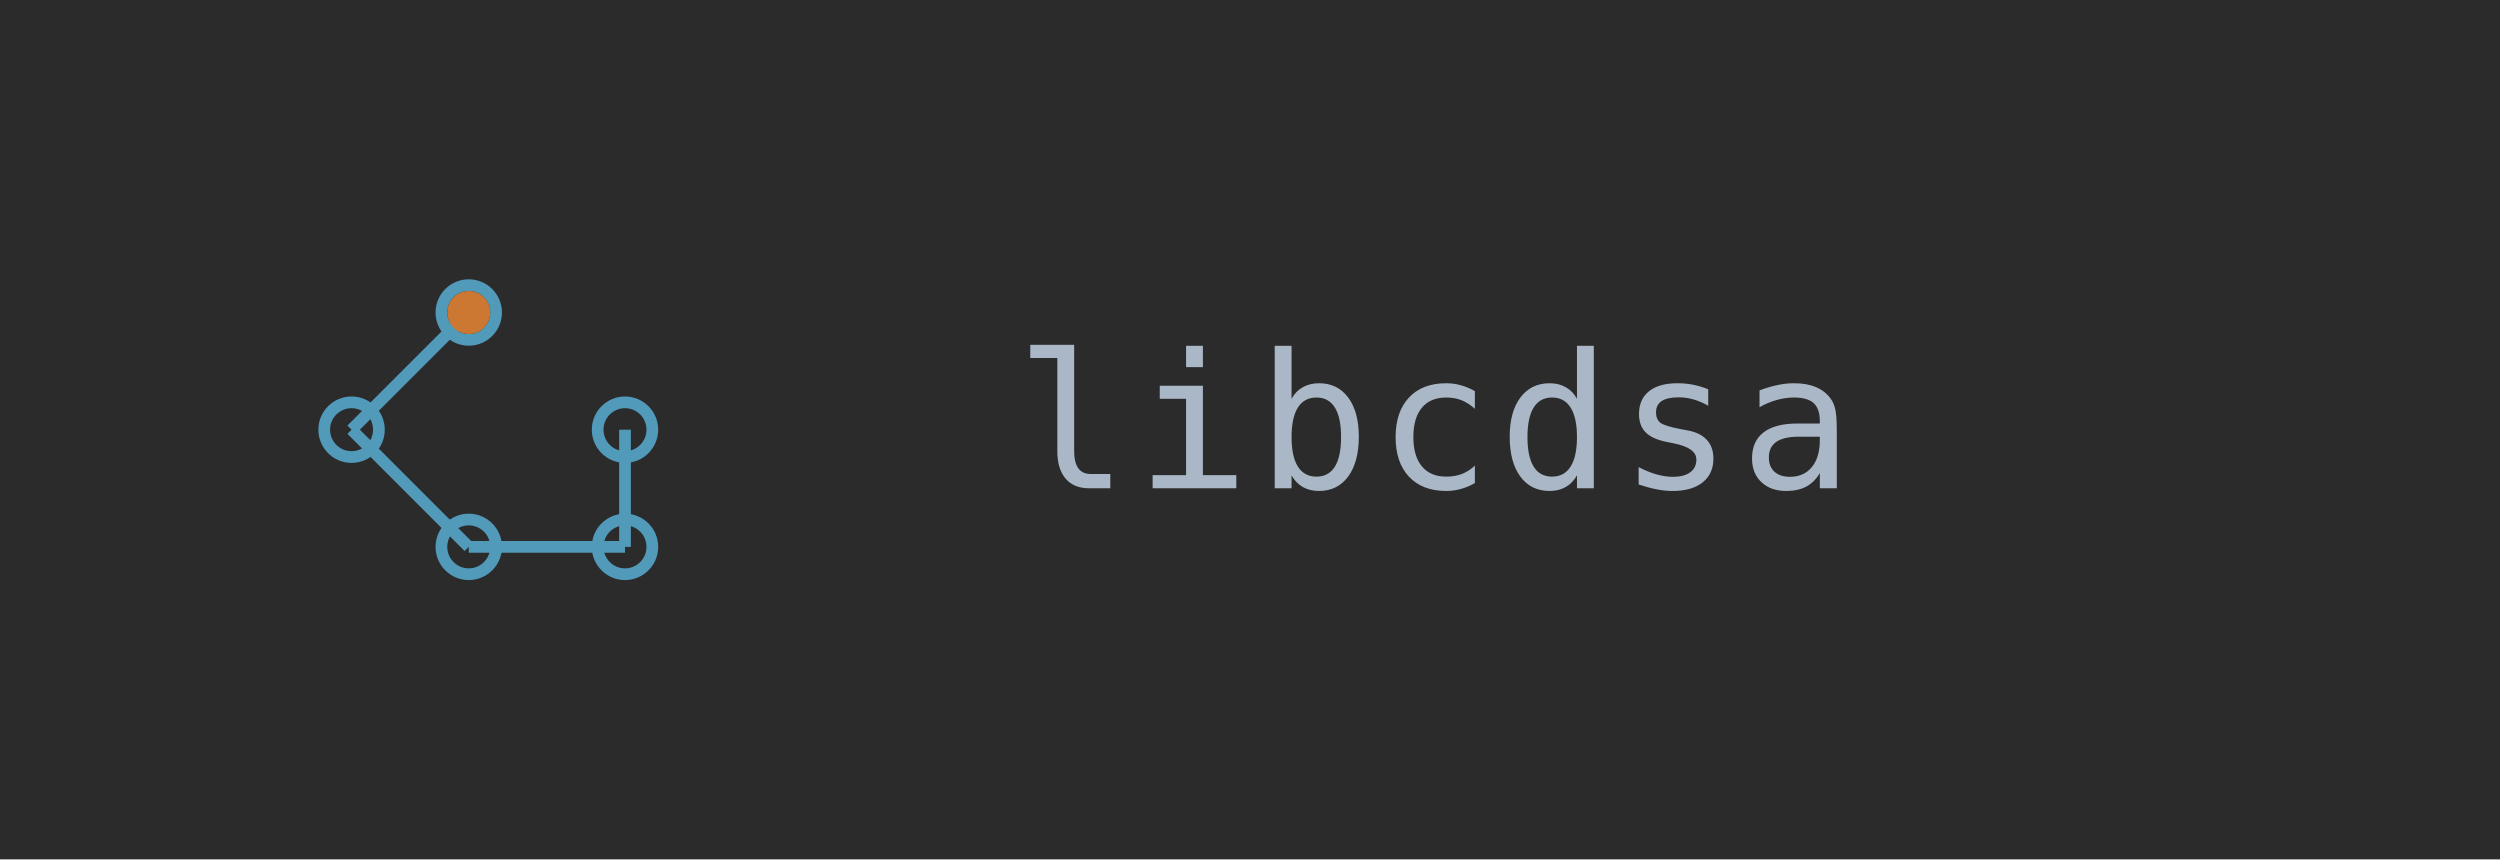
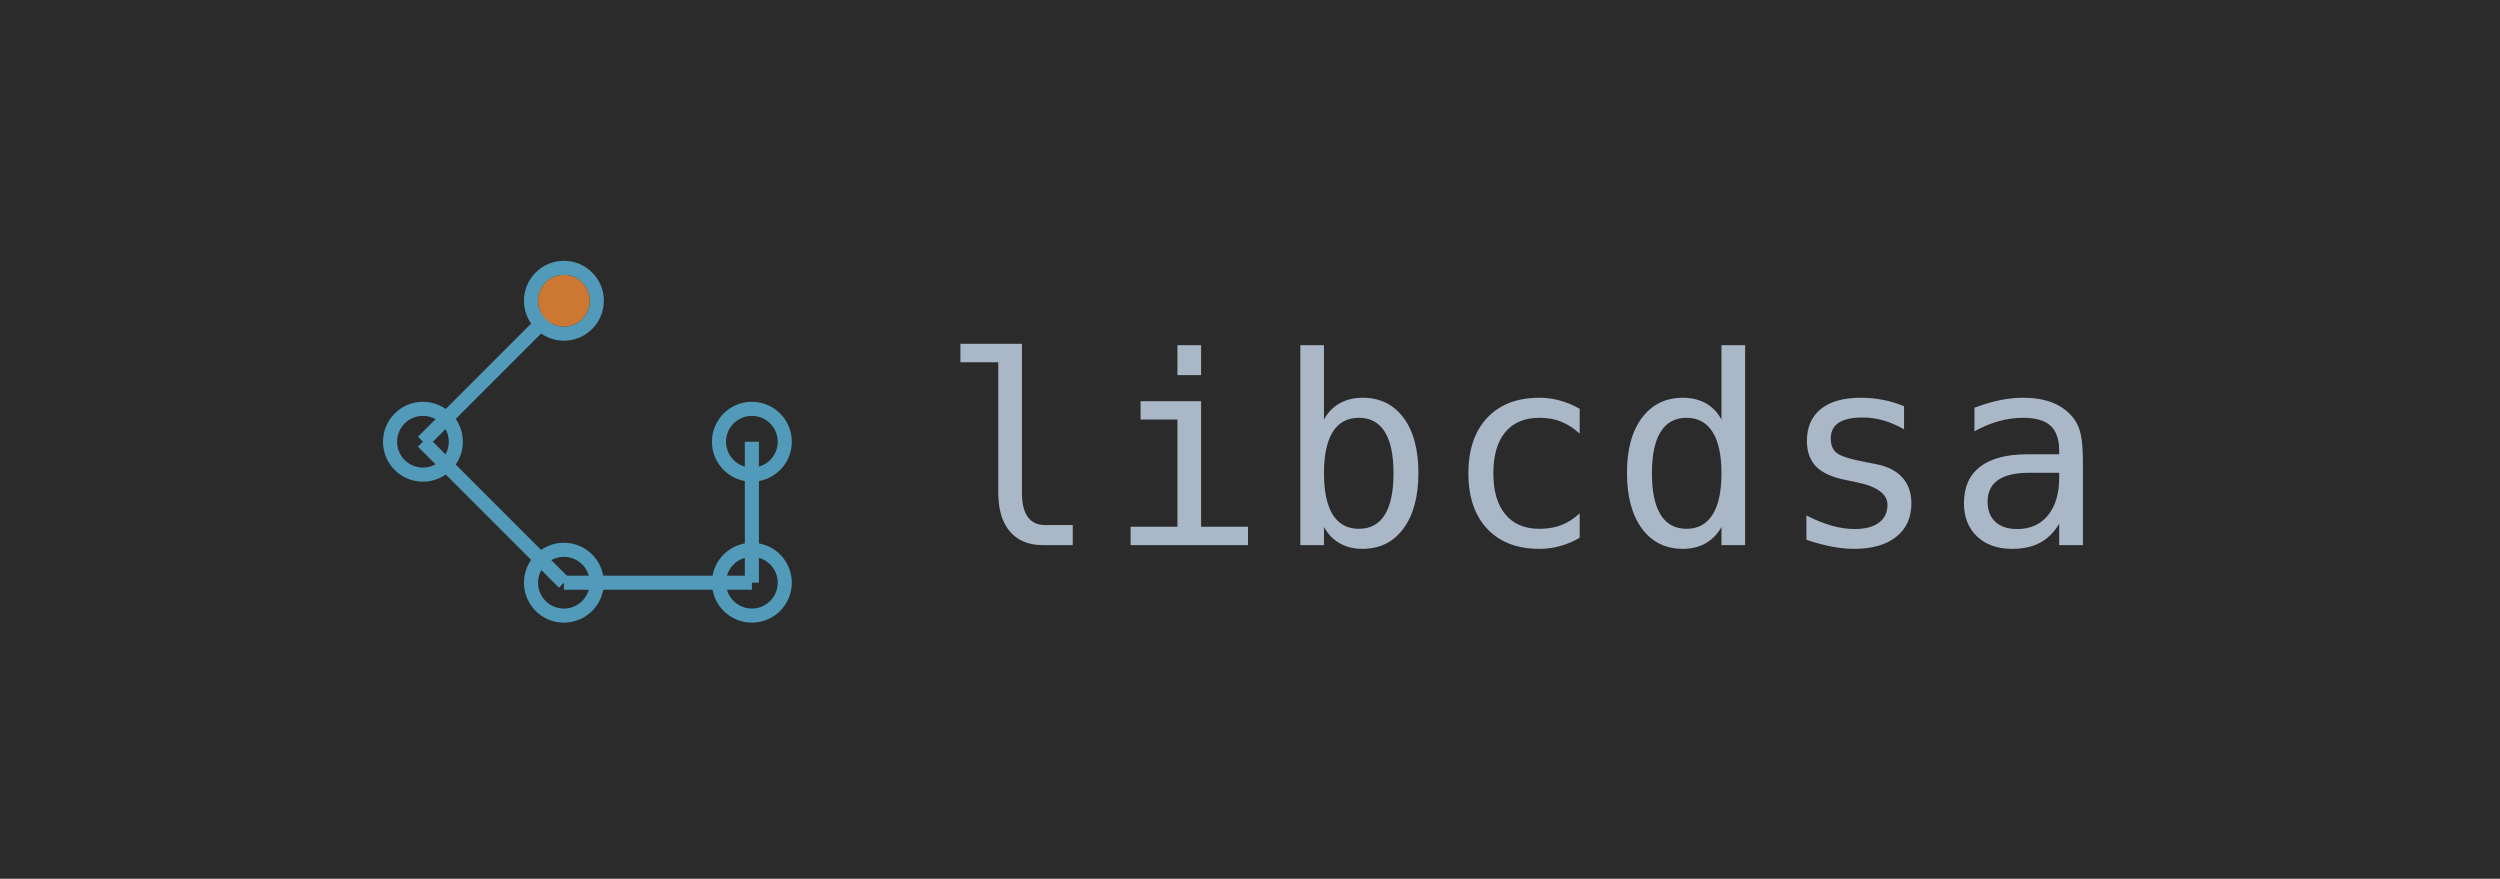
- <svg xmlns="http://www.w3.org/2000/svg" width="640" height="220" viewBox="0 0 640 220">
+ <svg xmlns="http://www.w3.org/2000/svg" width="532" height="187" viewBox="0 0 532 187">
  <rect width="100%" height="100%" fill="#2B2B2B" />
  <g stroke="#519ABA" stroke-width="3" fill="#2B2B2B">
-     <circle cx="120" cy="80" r="7" />
-     <circle cx="90" cy="110" r="7" />
-     <circle cx="120" cy="140" r="7" />
-     <circle cx="160" cy="140" r="7" />
-     <circle cx="160" cy="110" r="7" />
-     <line x1="120" y1="80" x2="90" y2="110" />
-     <line x1="90" y1="110" x2="120" y2="140" />
-     <line x1="120" y1="140" x2="160" y2="140" />
-     <line x1="160" y1="140" x2="160" y2="110" />
+     <circle cx="120" cy="64" r="7" />
+     <circle cx="90" cy="94" r="7" />
+     <circle cx="120" cy="124" r="7" />
+     <circle cx="160" cy="124" r="7" />
+     <circle cx="160" cy="94" r="7" />
+     <line x1="120" y1="64" x2="90" y2="94" />
+     <line x1="90" y1="94" x2="120" y2="124" />
+     <line x1="120" y1="124" x2="160" y2="124" />
+     <line x1="160" y1="124" x2="160" y2="94" />
  </g>
-   <circle cx="120" cy="80" r="5.5" fill="#CC7832" />
-   <text x="260" y="125" font-family="JetBrains Mono, monospace" font-size="48" fill="#A9B7C6" letter-spacing="2">libcdsa</text>
+   <circle cx="120" cy="64" r="5.5" fill="#CC7832" />
+   <text x="200" y="116" font-family="JetBrains Mono, monospace" font-size="56" fill="#A9B7C6" letter-spacing="2">libcdsa</text>
</svg>
